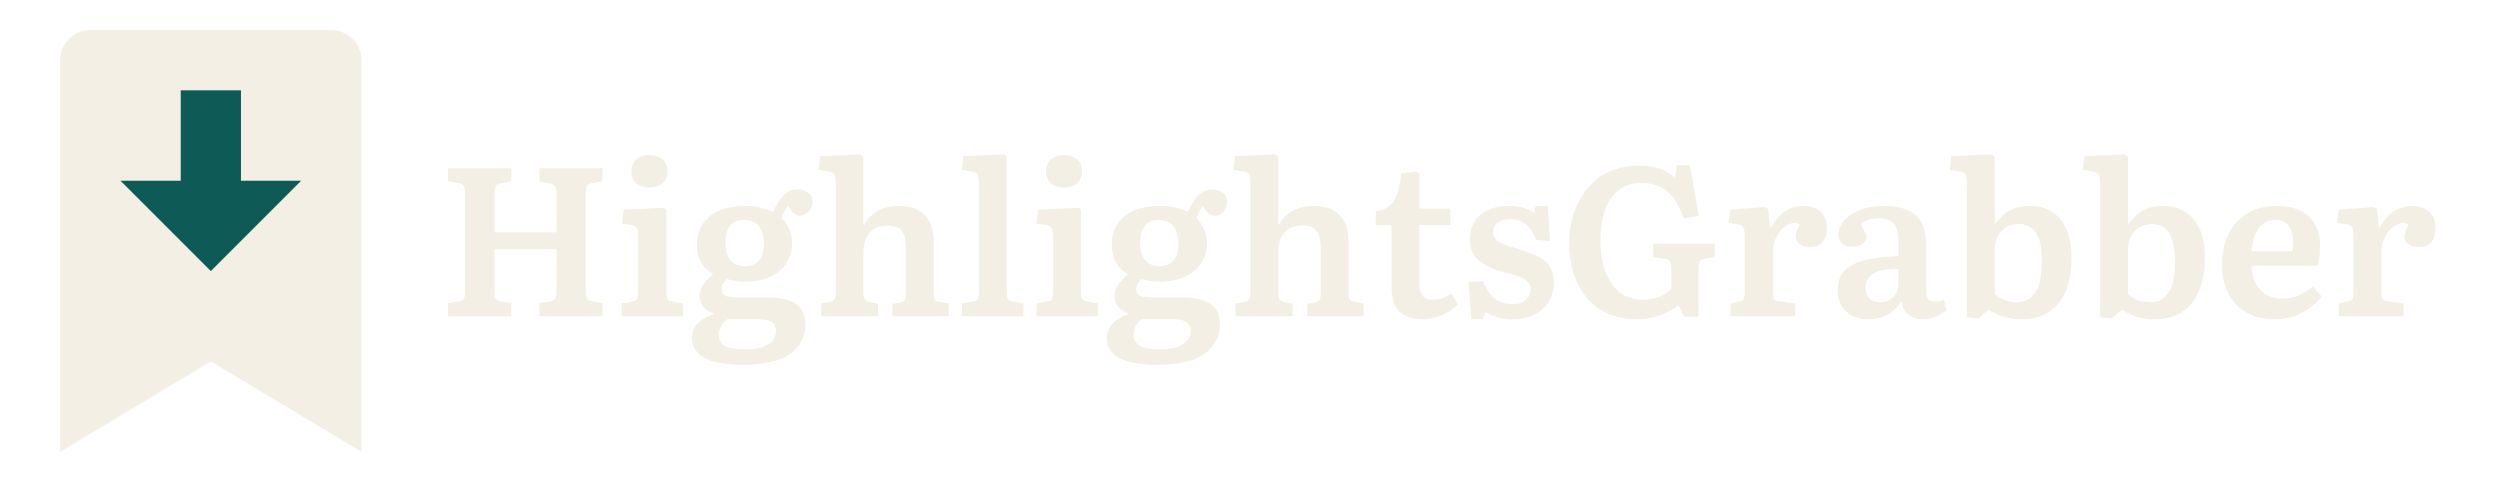
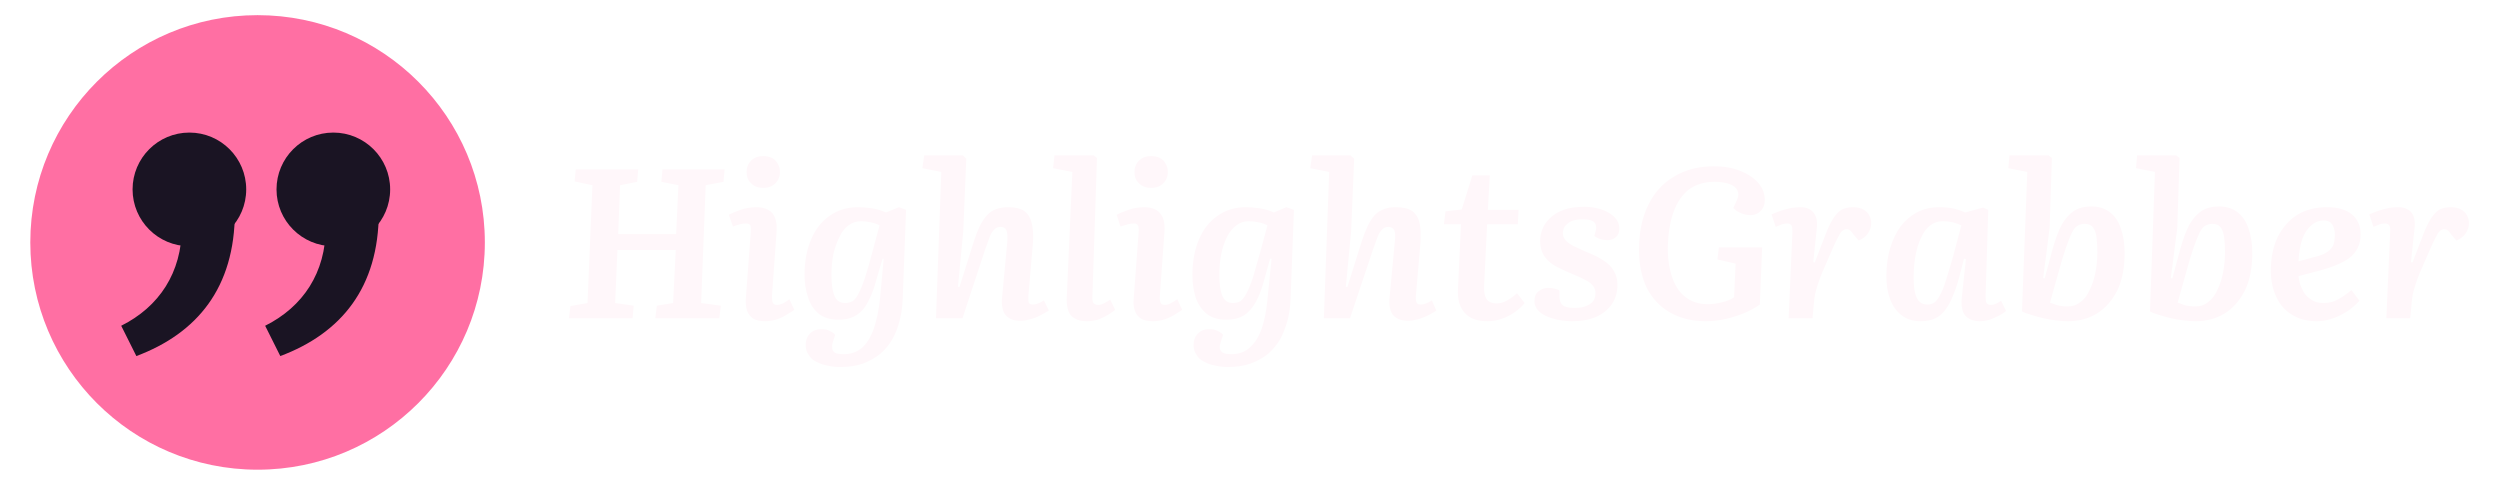
- <svg xmlns="http://www.w3.org/2000/svg" viewBox="8 0 664 128" width="664" height="128">
-   <path d="M32 8H96a8 8 0 0 1 8 8V120L64 96 24 120V16a8 8 0 0 1 8-8Z" fill="#F4EFE4" />
-   <path d="M56 24H72V48H88L64 72 40 48H56Z" fill="#0E5A57" />
-   <path d="M143.8 84L127.0 84L127.0 80.5L129.8 80.1Q130.8 79.9 131.2 79.4Q131.5 78.8 131.5 77.2L131.5 77.2L131.5 51.3Q131.5 49.8 131.1 49.3Q130.8 48.8 129.7 48.6L129.7 48.6L127.0 48.2L127.0 44.7L143.8 44.7L143.8 48.2L141.0 48.7Q140.0 48.8 139.7 49.4Q139.3 50.0 139.3 51.5L139.3 51.5L139.3 61.7L155.8 61.7L155.8 51.3Q155.8 49.9 155.4 49.4Q155.0 48.8 153.9 48.7L153.9 48.7L151.3 48.2L151.3 44.7L168.0 44.7L168.0 48.2L165.3 48.6Q164.3 48.8 163.9 49.3Q163.6 49.9 163.6 51.5L163.6 51.5L163.6 77.4Q163.6 78.9 164.0 79.4Q164.3 79.9 165.4 80.1L165.4 80.1L168.0 80.5L168.0 84L151.3 84L151.3 80.5L154.0 80.1Q155.1 79.9 155.4 79.4Q155.8 78.8 155.8 77.2L155.8 77.2L155.8 66.2L139.3 66.2L139.3 77.4Q139.3 78.9 139.7 79.4Q140.1 79.9 141.1 80.1L141.1 80.1L143.8 80.5L143.8 84ZM189.4 84L173.1 84L173.1 80.6L175.9 80.1Q176.9 80.0 177.2 79.4Q177.5 78.8 177.5 77.3L177.5 77.3L177.5 63.2Q177.5 61.3 177.2 60.6Q176.8 59.9 175.5 59.7L175.5 59.7L173.2 59.4L173.6 55.7L184.2 55.2L185.0 55.6L185.0 77.4Q185.0 78.6 185.2 79.3Q185.5 79.9 186.6 80.1L186.6 80.1L189.4 80.6L189.4 84ZM180.4 49.8L180.4 49.8Q178.3 49.8 177.0 48.7Q175.7 47.5 175.7 45.5L175.7 45.5Q175.7 43.6 176.9 42.4Q178.2 41.2 180.4 41.2L180.4 41.2Q182.7 41.2 184.0 42.4Q185.3 43.5 185.3 45.5L185.3 45.5Q185.3 47.5 183.9 48.7Q182.6 49.8 180.4 49.8ZM205.3 96.9L205.3 96.9Q201.9 96.9 199.3 96.4Q196.8 96.0 195.1 95.1Q193.5 94.2 192.7 92.9Q191.8 91.6 191.8 89.8L191.8 89.8Q191.8 88.1 192.5 87.0Q193.2 85.8 194.5 84.9Q195.8 84.1 197.5 83.4L197.5 83.4L197.5 83.2Q195.7 82.7 194.8 81.4Q193.8 80.1 193.8 78.7L193.8 78.7Q193.8 77.2 194.6 75.9Q195.4 74.6 197.3 72.9L197.3 72.9L197.3 72.7Q195.3 71.6 194.2 69.6Q193.1 67.7 193.1 65.0L193.1 65.0Q193.1 61.6 194.8 59.3Q196.4 57.0 199.3 55.8Q202.2 54.7 205.9 54.7L205.9 54.7Q207.0 54.7 208.3 54.8Q209.6 55.0 210.9 55.4Q212.3 55.7 213.3 56.3L213.3 56.3Q214.6 53.5 216.1 51.9Q217.7 50.3 219.8 50.3L219.8 50.3Q220.9 50.3 221.8 50.7Q222.7 51.1 223.3 51.8Q223.8 52.6 223.8 53.7L223.8 53.7Q223.8 55.1 222.8 56.2Q221.8 57.3 220.4 57.3L220.4 57.3Q219.6 57.3 219.0 56.8Q218.4 56.4 218.0 55.7L218.0 55.7L217.4 54.6Q216.8 55.3 216.4 56.1Q216.0 56.9 215.6 57.9L215.6 57.9Q216.8 59.2 217.6 60.9Q218.4 62.6 218.4 64.7L218.4 64.7Q218.4 67.6 216.9 69.9Q215.3 72.2 212.6 73.5Q209.8 74.8 205.9 74.8L205.9 74.8Q204.5 74.8 203.2 74.6Q201.9 74.4 201.1 74.1L201.1 74.1Q200.3 74.9 199.9 75.5Q199.6 76.1 199.6 76.8L199.6 76.8Q199.6 77.6 200.0 78.1Q200.5 78.6 201.4 78.8Q202.2 79.0 203.5 79.0L203.5 79.0L211.9 79.0Q217.0 79.0 219.5 80.8Q221.9 82.5 221.9 86.2L221.9 86.2Q221.9 87.9 221.3 89.5Q220.8 91 219.6 92.4Q218.4 93.7 216.5 94.8Q214.6 95.8 211.8 96.3Q209.0 96.9 205.3 96.9ZM206.0 92.8L206.0 92.8Q208.6 92.8 210.4 92.2Q212.2 91.6 213.2 90.4Q214.1 89.3 214.1 87.9L214.1 87.9Q214.1 86.4 213.0 85.6Q211.9 84.8 209.7 84.8L209.7 84.8L201.1 84.8Q200.0 85.6 199.5 86.7Q198.9 87.7 198.9 88.9L198.9 88.9Q198.9 90.9 200.6 91.9Q202.3 92.8 206.0 92.8ZM205.8 70.7L205.8 70.7Q208.3 70.7 209.6 69.2Q210.9 67.6 210.9 64.8L210.9 64.8Q210.9 61.7 209.5 60.0Q208.1 58.4 205.5 58.4L205.5 58.4Q203.0 58.4 201.8 60.1Q200.7 61.7 200.7 64.6L200.7 64.6Q200.7 67.4 202.0 69.1Q203.4 70.7 205.8 70.7ZM241.2 84L226.1 84L226.1 80.6L228.4 80.2Q229.3 80.0 229.6 79.5Q230.0 79.0 230.0 77.6L230.0 77.6L230.0 48.8Q230.0 46.9 229.6 46.3Q229.2 45.6 227.7 45.5L227.7 45.5L225.5 45.1L225.8 41.5L236.6 41.0L237.3 41.7L237.3 59.4L237.5 59.8Q238.7 57.4 241.2 56.0Q243.6 54.7 246.7 54.7L246.7 54.7Q249.8 54.7 251.9 55.8Q254.0 57.0 255.0 59.1Q256.0 61.3 256.0 64.2L256.0 64.2L256.0 78.0Q256.0 79.2 256.3 79.6Q256.6 80.1 257.8 80.2L257.8 80.2L260.0 80.6L260.0 84L245.0 84L245.0 80.7L247.0 80.4Q248.0 80.1 248.3 79.7Q248.6 79.2 248.6 78.0L248.6 78.0L248.6 66.2Q248.6 63.9 248.2 62.5Q247.7 61.2 246.7 60.5Q245.6 59.9 243.8 59.9L243.8 59.9Q241.9 59.9 240.5 60.6Q239.0 61.4 238.2 63.0Q237.3 64.6 237.3 67.0L237.3 67.0L237.3 77.8Q237.3 79.0 237.6 79.5Q237.9 80.0 238.7 80.2L238.7 80.2L241.2 80.7L241.2 84ZM279.8 84L263.5 84L263.5 80.6L266.3 80.1Q267.4 80.0 267.7 79.4Q268.0 78.9 268.0 77.3L268.0 77.3L268.0 48.9Q268.0 46.9 267.6 46.3Q267.1 45.7 265.7 45.5L265.7 45.5L263.5 45.1L263.8 41.5L274.6 41.0L275.4 41.7L275.4 77.5Q275.4 78.7 275.7 79.3Q276.0 79.9 277.1 80.1L277.1 80.1L279.8 80.6L279.8 84ZM299.6 84L283.3 84L283.3 80.6L286.1 80.1Q287.1 80.0 287.4 79.4Q287.7 78.8 287.7 77.3L287.7 77.3L287.7 63.2Q287.7 61.3 287.3 60.6Q287.0 59.9 285.7 59.7L285.7 59.7L283.3 59.4L283.7 55.7L294.4 55.2L295.1 55.6L295.1 77.4Q295.1 78.6 295.4 79.3Q295.6 79.9 296.8 80.1L296.8 80.1L299.6 80.6L299.6 84ZM290.6 49.8L290.6 49.8Q288.4 49.8 287.1 48.7Q285.8 47.5 285.8 45.5L285.8 45.5Q285.8 43.6 287.1 42.4Q288.4 41.2 290.6 41.2L290.6 41.2Q292.8 41.2 294.1 42.4Q295.4 43.5 295.4 45.5L295.4 45.5Q295.4 47.5 294.1 48.7Q292.8 49.8 290.6 49.8ZM315.5 96.9L315.5 96.9Q312.0 96.9 309.5 96.4Q307.0 96.0 305.3 95.1Q303.6 94.2 302.8 92.9Q302.0 91.6 302.0 89.8L302.0 89.8Q302.0 88.1 302.7 87.0Q303.4 85.8 304.7 84.9Q305.9 84.1 307.7 83.4L307.7 83.4L307.7 83.2Q305.9 82.7 304.9 81.4Q304.0 80.1 304.0 78.7L304.0 78.7Q304.0 77.2 304.8 75.9Q305.6 74.6 307.5 72.9L307.5 72.9L307.5 72.7Q305.4 71.6 304.3 69.6Q303.3 67.7 303.3 65.0L303.3 65.0Q303.3 61.6 304.9 59.3Q306.6 57.0 309.4 55.8Q312.3 54.7 316.0 54.7L316.0 54.7Q317.2 54.7 318.5 54.8Q319.8 55.0 321.1 55.4Q322.4 55.7 323.5 56.3L323.5 56.3Q324.7 53.5 326.3 51.9Q327.9 50.3 330.0 50.3L330.0 50.3Q331.1 50.3 332.0 50.7Q332.9 51.1 333.4 51.8Q333.9 52.6 333.9 53.7L333.9 53.7Q333.9 55.1 333.0 56.2Q332.0 57.3 330.6 57.3L330.6 57.3Q329.8 57.3 329.2 56.8Q328.6 56.4 328.1 55.7L328.1 55.7L327.5 54.6Q327 55.3 326.6 56.1Q326.2 56.9 325.8 57.9L325.8 57.9Q327 59.2 327.8 60.9Q328.6 62.6 328.6 64.7L328.6 64.7Q328.6 67.6 327.0 69.9Q325.5 72.2 322.7 73.5Q319.9 74.8 316.0 74.8L316.0 74.8Q314.7 74.8 313.4 74.6Q312.0 74.4 311.2 74.1L311.2 74.1Q310.4 74.9 310.1 75.5Q309.8 76.1 309.8 76.8L309.8 76.8Q309.8 77.6 310.2 78.1Q310.6 78.6 311.5 78.8Q312.4 79.0 313.6 79.0L313.6 79.0L322.0 79.0Q327.2 79.0 329.6 80.8Q332.0 82.5 332.0 86.2L332.0 86.2Q332.0 87.9 331.5 89.5Q330.9 91 329.7 92.4Q328.6 93.7 326.6 94.8Q324.7 95.8 321.9 96.3Q319.2 96.9 315.5 96.9ZM316.2 92.8L316.2 92.8Q318.7 92.8 320.5 92.2Q322.4 91.6 323.3 90.4Q324.3 89.3 324.3 87.9L324.3 87.9Q324.3 86.4 323.2 85.6Q322.1 84.8 319.9 84.8L319.9 84.8L311.2 84.8Q310.2 85.6 309.6 86.7Q309.1 87.7 309.1 88.9L309.1 88.9Q309.1 90.9 310.8 91.9Q312.5 92.8 316.2 92.8ZM316.0 70.7L316.0 70.7Q318.4 70.7 319.7 69.2Q321.0 67.6 321.0 64.8L321.0 64.8Q321.0 61.7 319.6 60.0Q318.3 58.4 315.7 58.4L315.7 58.4Q313.2 58.4 312.0 60.1Q310.8 61.7 310.8 64.6L310.8 64.6Q310.8 67.4 312.2 69.1Q313.5 70.7 316.0 70.7ZM351.3 84L336.2 84L336.2 80.6L338.5 80.2Q339.5 80.0 339.8 79.5Q340.1 79.0 340.1 77.6L340.1 77.6L340.1 48.8Q340.1 46.9 339.7 46.3Q339.3 45.6 337.9 45.5L337.9 45.5L335.6 45.1L336.0 41.5L346.8 41.0L347.5 41.7L347.5 59.4L347.6 59.8Q348.9 57.4 351.3 56.0Q353.8 54.7 356.8 54.7L356.8 54.7Q360.0 54.7 362.1 55.8Q364.1 57.0 365.2 59.1Q366.2 61.3 366.2 64.2L366.2 64.2L366.2 78.0Q366.2 79.2 366.5 79.6Q366.8 80.1 367.9 80.2L367.9 80.2L370.2 80.6L370.2 84L355.2 84L355.2 80.7L357.1 80.4Q358.1 80.1 358.4 79.7Q358.8 79.2 358.8 78.0L358.8 78.0L358.8 66.2Q358.8 63.9 358.3 62.5Q357.9 61.2 356.8 60.5Q355.8 59.9 354.0 59.9L354.0 59.9Q352.1 59.9 350.6 60.6Q349.2 61.4 348.3 63.0Q347.5 64.6 347.5 67.0L347.5 67.0L347.5 77.8Q347.5 79.0 347.8 79.5Q348.1 80.0 348.9 80.2L348.9 80.2L351.3 80.7L351.3 84ZM385.9 84.8L385.9 84.8Q383.1 84.8 381.3 83.9Q379.4 82.9 378.5 81.0Q377.6 79.1 377.6 76.2L377.6 76.2L377.6 59.8L373.4 59.8L373.4 56.1Q375.7 55.8 377.0 54.7Q378.4 53.6 379.1 51.5Q379.9 49.4 380.1 46.1L380.1 46.1L384.1 45.6L385.0 46.1L385.0 55.4L393.2 55.4L393.2 59.8L385.0 59.8L385.0 75.2Q385.0 77.3 385.8 78.5Q386.6 79.6 388.6 79.6L388.6 79.6Q389.9 79.6 391.1 79.2Q392.3 78.7 393.5 78.0L393.5 78.0L395.2 80.8Q393.4 82.6 391.0 83.7Q388.7 84.8 385.9 84.8ZM401.9 84.8L398.8 84.8L398.0 74.9L401.9 74.7Q402.7 76.7 403.8 78.1Q405.0 79.5 406.4 80.1Q407.9 80.8 409.7 80.8L409.7 80.8Q412.0 80.8 413.2 79.7Q414.5 78.7 414.5 76.8L414.5 76.8Q414.5 75.7 413.9 75.0Q413.2 74.2 411.8 73.6Q410.4 73.0 408.0 72.5L408.0 72.5Q405.9 71.9 404.1 71.2Q402.3 70.4 401.0 69.4Q399.7 68.4 399.1 67.0Q398.4 65.6 398.4 63.5L398.4 63.5Q398.4 60.7 399.7 58.7Q401.0 56.8 403.3 55.7Q405.7 54.7 408.8 54.7L408.8 54.7Q410.8 54.7 412.6 55.2Q414.4 55.7 415.4 56.5L415.4 56.5L415.9 54.7L419.1 54.7L419.7 64.0L415.9 63.7Q415.1 61.1 413.3 59.6Q411.4 58.2 409.2 58.2L409.2 58.2Q407.0 58.2 405.8 59.1Q404.6 60.0 404.6 61.7L404.6 61.7Q404.6 62.8 405.2 63.5Q405.8 64.2 407.2 64.8Q408.5 65.4 410.9 66.0L410.9 66.0Q413.3 66.7 415.1 67.5Q416.9 68.2 418.2 69.2Q419.4 70.2 420.0 71.6Q420.7 73.0 420.7 75.0L420.7 75.0Q420.7 78.0 419.3 80.2Q417.9 82.4 415.5 83.6Q413.1 84.8 409.9 84.8L409.9 84.8Q407.5 84.8 405.7 84.3Q403.8 83.7 402.5 82.8L402.5 82.8L401.9 84.8ZM442.8 84.8L442.8 84.8Q437.2 84.8 433.1 82.3Q429.1 79.7 427.0 75.2Q424.8 70.7 424.8 64.8L424.8 64.8Q424.8 60.1 426.1 56.3Q427.5 52.5 429.9 49.7Q432.4 46.9 435.8 45.4Q439.3 44.0 443.5 44.0L443.5 44.0Q446.5 44.0 448.9 44.8Q451.2 45.7 452.9 47.2L452.9 47.2L453.4 43.9L456.8 43.9L459.2 57.3L455.2 58.1Q454.1 54.8 452.6 52.7Q451.0 50.6 449.0 49.6Q446.9 48.6 444.0 48.6L444.0 48.6Q441.4 48.6 439.3 49.6Q437.3 50.6 435.9 52.6Q434.5 54.5 433.8 57.4Q433.1 60.2 433.1 64.0L433.1 64.0Q433.1 67.7 433.9 70.6Q434.7 73.5 436.2 75.5Q437.7 77.6 439.7 78.6Q441.7 79.6 444.2 79.6L444.2 79.6Q445.8 79.6 447.3 79.2Q448.7 78.9 449.9 78.3Q451.0 77.6 451.9 76.7L451.9 76.7L451.9 71.4Q451.9 70.1 451.5 69.4Q451.2 68.8 450.0 68.7L450.0 68.7L447.1 68.3L447.1 64.7L463.4 64.7L463.4 68.3L460.8 68.7Q459.7 68.8 459.4 69.5Q459.1 70.1 459.1 71.6L459.1 71.6L459.1 84.1L455.3 84.1L453.8 81.1Q452.7 82.0 451.1 82.8Q449.5 83.7 447.4 84.2Q445.3 84.8 442.8 84.8ZM484.8 84L467.6 84L467.6 80.6L470.0 80.1Q470.9 80.0 471.1 79.4Q471.4 78.9 471.4 77.4L471.4 77.4L471.4 63.1Q471.4 61.2 471.1 60.5Q470.8 59.8 469.6 59.6L469.6 59.6L467.1 59.2L467.5 55.7L476.7 55.0L477.6 55.5L478.1 60.6L478.3 60.6Q479.8 57.8 482.0 56.2Q484.2 54.7 486.9 54.7L486.9 54.7Q489.8 54.7 491.5 56.2Q493.2 57.8 493.2 60.5L493.2 60.5Q493.2 62.1 492.7 63.3Q492.2 64.4 491.2 65.0Q490.2 65.6 488.8 65.6L488.8 65.6Q486.9 65.6 485.9 64.8Q485.0 64.1 485.0 62.9L485.0 62.9Q485.0 62.4 485.1 62.0Q485.2 61.5 485.4 61.0Q485.6 60.4 486.0 59.6L486.0 59.6Q484.8 59.0 483.5 59.4Q482.3 59.8 481.2 60.9Q480.2 62.0 479.5 63.6Q478.9 65.1 478.9 67.0L478.9 67.0L478.9 77.6Q478.9 78.9 479.1 79.4Q479.4 79.9 480.3 80.0L480.3 80.0L484.8 80.6L484.8 84ZM504.4 84.8L504.4 84.8Q500.5 84.8 498.3 82.7Q496.1 80.6 496.1 77.2L496.1 77.2Q496.1 74.0 497.7 72.1Q499.4 70.2 502.9 69.2Q506.5 68.3 512.2 68.0L512.2 68.0L512.2 64.2Q512.2 62.1 511.7 60.7Q511.2 59.3 510.1 58.6Q508.9 58.0 507.0 58.0L507.0 58.0Q505.6 58.0 504.2 58.4Q502.9 58.8 502.2 59.5L502.2 59.5Q502.7 60.3 503.0 61.0Q503.3 61.6 503.5 62.0Q503.7 62.4 503.7 62.8L503.7 62.8Q503.7 64.0 502.7 64.7Q501.7 65.5 499.9 65.5L499.9 65.5Q498.2 65.5 497.3 64.7Q496.3 63.8 496.3 62.3L496.3 62.3Q496.3 60.2 497.9 58.5Q499.5 56.7 502.2 55.7Q504.9 54.7 508.2 54.7L508.2 54.7Q512.1 54.7 514.6 55.8Q517.2 56.9 518.4 59.2Q519.6 61.5 519.6 65.1L519.6 65.1L519.6 77.6Q519.6 78.8 520.2 79.5Q520.8 80.1 521.9 80.1L521.9 80.1Q522.6 80.1 523.1 80.0Q523.7 79.9 524.3 79.6L524.3 79.6L525.0 82.4Q523.9 83.3 522.2 84.1Q520.5 84.8 518.9 84.8L518.9 84.8Q516.3 84.8 514.8 83.5Q513.3 82.3 513.0 80.0L513.0 80.0Q512.1 81.4 510.9 82.5Q509.7 83.6 508.0 84.2Q506.4 84.8 504.4 84.8ZM507.3 80.3L507.3 80.3Q508.7 80.3 509.8 79.7Q511.0 79.1 511.6 78.0Q512.2 76.8 512.2 75.4L512.2 75.4L512.2 71.4Q509.3 71.4 507.3 71.9Q505.4 72.5 504.4 73.6Q503.5 74.6 503.5 76.4L503.5 76.4Q503.5 78.2 504.5 79.2Q505.5 80.3 507.3 80.3ZM536.2 82.2L533.5 84.6L530.4 84.3L530.4 48.8Q530.4 47.0 530 46.3Q529.6 45.7 528.1 45.5L528.1 45.5L525.9 45.1L526.2 41.5L537.1 41.0L537.8 41.7L537.8 59.4L537.9 59.6Q539.0 58.0 540.4 56.8Q541.8 55.7 543.5 55.2Q545.2 54.7 547.1 54.7L547.1 54.7Q550.6 54.7 553.1 56.3Q555.6 58.0 556.9 61.0Q558.2 64.1 558.2 68.7L558.2 68.7Q558.2 73.7 556.7 77.3Q555.1 80.9 552.1 82.9Q549.1 84.8 544.7 84.8L544.7 84.8Q542.2 84.8 540.1 84.1Q538.0 83.4 536.2 82.2L536.2 82.2ZM543.7 80.3L543.7 80.3Q545.8 80.3 547.3 79.1Q548.8 77.9 549.6 75.5Q550.3 73.0 550.3 69.4L550.3 69.4Q550.3 66.1 549.7 63.9Q549.0 61.7 547.6 60.6Q546.3 59.5 544.3 59.5L544.3 59.5Q542.3 59.5 540.8 60.4Q539.3 61.3 538.5 62.9Q537.8 64.5 537.8 66.8L537.8 66.8L537.8 78.1Q538.9 79.1 540.4 79.7Q542.0 80.3 543.7 80.3ZM571.6 82.2L568.9 84.6L565.8 84.3L565.8 48.8Q565.8 47.0 565.4 46.3Q565.0 45.7 563.5 45.5L563.5 45.5L561.3 45.1L561.6 41.5L572.4 41.0L573.2 41.7L573.2 59.4L573.3 59.6Q574.4 58.0 575.8 56.8Q577.2 55.7 578.9 55.2Q580.6 54.7 582.5 54.7L582.5 54.7Q586.0 54.7 588.5 56.3Q591.0 58.0 592.3 61.0Q593.6 64.1 593.6 68.7L593.6 68.7Q593.6 73.7 592.0 77.3Q590.5 80.9 587.5 82.9Q584.5 84.8 580.1 84.8L580.1 84.8Q577.5 84.8 575.4 84.1Q573.3 83.4 571.6 82.2L571.6 82.2ZM579.1 80.3L579.1 80.3Q581.2 80.3 582.7 79.1Q584.2 77.9 585.0 75.5Q585.7 73.0 585.7 69.4L585.7 69.4Q585.7 66.1 585.0 63.9Q584.4 61.7 583.0 60.6Q581.7 59.5 579.7 59.5L579.7 59.5Q577.7 59.5 576.2 60.4Q574.7 61.3 573.9 62.9Q573.2 64.5 573.2 66.8L573.2 66.8L573.2 78.1Q574.3 79.1 575.8 79.7Q577.4 80.3 579.1 80.3ZM612.3 84.8L612.3 84.8Q607.8 84.8 604.7 83.0Q601.5 81.2 599.8 77.9Q598.2 74.6 598.2 70.3L598.2 70.3Q598.2 65.4 600.0 61.9Q601.9 58.4 605.2 56.5Q608.5 54.7 612.9 54.7L612.9 54.7Q616.3 54.7 618.9 55.9Q621.4 57.1 622.8 59.5Q624.2 61.8 624.2 65.1L624.2 65.1Q624.2 66.4 624.1 67.8Q623.9 69.2 623.6 70.6L623.6 70.6L606.0 70.6Q606.1 73.3 607.1 75.3Q608.2 77.3 610.0 78.3Q611.8 79.3 614.1 79.3L614.1 79.3Q616.5 79.3 618.5 78.5Q620.6 77.6 622.3 76.1L622.3 76.1L624.6 78.7Q622.6 81.5 619.3 83.1Q616.1 84.8 612.3 84.8ZM606.0 66.7L606.0 66.7L616.9 66.7Q617.0 66.1 617.0 65.4Q617.0 64.8 617.0 64.1L617.0 64.1Q617.0 61.3 615.8 59.9Q614.7 58.4 612.3 58.4L612.3 58.4Q610.4 58.4 609.1 59.4Q607.7 60.4 607.0 62.2Q606.2 64.1 606.0 66.7ZM646.4 84L629.2 84L629.2 80.6L631.6 80.1Q632.5 80.0 632.8 79.4Q633.1 78.9 633.1 77.4L633.1 77.4L633.1 63.1Q633.1 61.2 632.8 60.5Q632.5 59.8 631.2 59.6L631.2 59.6L628.7 59.2L629.2 55.7L638.4 55.0L639.3 55.5L639.8 60.6L640.0 60.6Q641.4 57.8 643.7 56.2Q645.9 54.7 648.6 54.7L648.6 54.7Q651.5 54.7 653.2 56.2Q654.9 57.8 654.9 60.5L654.9 60.5Q654.9 62.1 654.4 63.3Q653.9 64.4 652.9 65.0Q651.9 65.6 650.5 65.6L650.5 65.6Q648.6 65.6 647.6 64.8Q646.6 64.1 646.6 62.9L646.6 62.9Q646.6 62.4 646.8 62.0Q646.9 61.5 647.1 61.0Q647.3 60.4 647.7 59.6L647.7 59.6Q646.5 59.0 645.2 59.4Q644.0 59.8 642.9 60.9Q641.8 62.0 641.2 63.6Q640.5 65.1 640.5 67.0L640.5 67.0L640.5 77.6Q640.5 78.9 640.8 79.4Q641.0 79.9 642.0 80.0L642.0 80.0L646.4 80.6L646.4 84Z" fill="#F4EFE4" />
+ <svg xmlns="http://www.w3.org/2000/svg" viewBox="-4 0 660 128" width="660" height="128">
+   <circle cx="64" cy="64" r="60" fill="#FF6FA3" />
+   <g fill="#1A1423" transform="translate(0 -4)">
+     <circle cx="46" cy="54" r="15" />
+     <path d="M58 60C58 80 48 92 32 98L28 90C38 85 44 76 44 64Z" />
+     <circle cx="84" cy="54" r="15" />
+     <path d="M96 60C96 80 86 92 70 98L66 90C76 85 82 76 82 64Z" />
+   </g>
+   <path d="M173.7 80.0L174.4 66.0L159.0 66.0L158.4 80.0L163.3 80.7L163.0 84L146.2 84L146.6 80.8L151.1 80.0L152.4 48.9L147.7 47.9L148.0 44.7L164.5 44.7L164.2 48.0L159.7 48.9L159.2 61.8L174.5 61.8L175.1 48.9L170.6 48.0L170.9 44.7L187.3 44.7L187.0 48.0L182.3 48.9L181.1 80.0L186.3 80.7L185.9 84L169.0 84L169.4 80.7L173.7 80.0ZM192.9 78.8L194.2 61.3Q194.3 60.0 194.1 59.5Q193.8 59.0 192.9 59.0L192.9 59.0Q192.2 59.0 191.4 59.2Q190.6 59.4 189.5 59.8L189.5 59.8L188.4 56.7Q189.5 56.1 191.5 55.4Q193.5 54.7 195.7 54.7L195.7 54.7Q197.5 54.7 198.8 55.4Q200.1 56.1 200.6 57.5Q201.2 59.0 201.0 61.4L201.0 61.4L199.8 78.1Q199.8 79.3 200.0 79.9Q200.3 80.5 201.2 80.5L201.2 80.5Q201.8 80.5 202.7 80.1Q203.5 79.7 204.4 79.0L204.4 79.0L205.7 81.8Q205.0 82.3 203.8 83.0Q202.6 83.8 201.1 84.3Q199.6 84.8 198.0 84.8L198.0 84.8Q196.0 84.8 194.8 84.1Q193.7 83.3 193.2 82.0Q192.8 80.6 192.9 78.8L192.9 78.8ZM193.1 45.4L193.1 45.4Q193.1 43.6 194.3 42.4Q195.5 41.2 197.5 41.2L197.5 41.2Q198.8 41.2 199.8 41.7Q200.8 42.2 201.3 43.2Q201.9 44.1 201.9 45.4L201.9 45.4Q201.9 47.2 200.7 48.4Q199.5 49.6 197.5 49.6L197.5 49.6Q195.5 49.6 194.3 48.4Q193.1 47.3 193.1 45.4ZM228.3 79.1L229.3 68.3L229.0 68.3L227.4 73.7Q226.5 77.2 225.2 79.6Q224.0 82.0 222.1 83.2Q220.2 84.4 217.4 84.4L217.4 84.4Q214.1 84.4 212.1 82.8Q210.1 81.1 209.3 78.4Q208.4 75.7 208.4 72.6L208.4 72.6Q208.4 67.3 210.1 63.3Q211.8 59.2 215.0 57.0Q218.2 54.7 222.5 54.7L222.5 54.7Q224.2 54.7 226.2 55.0Q228.2 55.3 229.9 56.1L229.9 56.1L233.3 54.7L235.2 55.4L234.3 79.2Q234.2 82.0 233.5 84.6Q232.9 87.2 231.6 89.5Q230.4 91.7 228.4 93.4Q226.4 95.0 223.8 96.0Q221.1 96.9 217.8 96.9L217.8 96.9Q216.0 96.9 214.4 96.5Q212.8 96.2 211.5 95.5Q210.2 94.9 209.5 93.7Q208.7 92.6 208.7 91.1L208.7 91.1Q208.7 89.2 209.9 88.0Q211.0 86.9 212.8 86.9L212.8 86.9Q213.4 86.9 214.1 87.0Q214.8 87.2 215.5 87.6Q216.1 87.9 216.5 88.4L216.5 88.4L216.0 89.9Q215.6 91 215.7 91.8Q215.7 92.6 216.4 93.1Q217.1 93.5 218.8 93.5L218.8 93.5Q221.7 93.5 223.7 91.7Q225.6 89.9 226.7 86.7Q227.8 83.5 228.3 79.1L228.3 79.1ZM219.1 80.0L219.1 80.0Q220.2 80.0 221.1 79.5Q222.0 78.9 222.7 77.4Q223.5 75.9 224.4 73.2Q225.3 70.4 226.4 66.2L226.4 66.2L228.2 59.5Q227.3 59.0 225.9 58.7Q224.5 58.4 223.4 58.4L223.4 58.4Q221.4 58.4 220.0 59.5Q218.5 60.6 217.6 62.6Q216.6 64.6 216.0 67.1Q215.5 69.7 215.5 72.6L215.5 72.6Q215.5 76.2 216.3 78.1Q217.1 80.0 219.1 80.0ZM271.6 79.3L272.9 82.0Q272.2 82.4 271.3 82.9Q270.4 83.4 269.5 83.8Q268.5 84.2 267.5 84.4Q266.4 84.7 265.5 84.7L265.5 84.7Q263.4 84.7 262.3 83.9Q261.2 83.2 260.8 81.9Q260.4 80.6 260.5 79.1L260.5 79.1L261.9 64.1Q262.1 61.7 261.7 60.8Q261.3 59.9 260.1 59.9L260.1 59.9Q259.1 59.9 258.5 60.6Q257.8 61.2 257.3 62.5Q256.8 63.8 256.1 65.8L256.1 65.8L250.1 84L243.1 84L244.5 45.4L239.5 44.4L240.0 41.0L250.2 41.0L251.1 41.9L250.3 61.1L248.9 75.7L249.3 75.8L253.2 63.4Q253.9 61.3 254.7 59.6Q255.5 58.0 256.6 56.8Q257.6 55.7 259.0 55.2Q260.4 54.7 262.2 54.7L262.2 54.7Q264.9 54.7 266.4 55.7Q267.9 56.8 268.4 59.0Q268.9 61.1 268.7 64.1L268.7 64.1L267.5 78.0Q267.4 79.3 267.6 79.9Q267.8 80.4 268.7 80.4L268.7 80.4Q269.4 80.4 270.1 80.1Q270.9 79.8 271.6 79.3L271.6 79.3ZM277.6 79.1L279.1 45.4L274.0 44.4L274.4 41.0L284.7 41.0L285.6 41.7L284.4 78.1Q284.3 79.2 284.6 79.9Q285.0 80.5 286.0 80.5L286.0 80.5Q286.6 80.5 287.4 80.1Q288.2 79.7 289.1 79.1L289.1 79.1L290.4 81.8Q289.8 82.3 288.7 83.0Q287.6 83.7 286.1 84.3Q284.6 84.8 282.9 84.8L282.9 84.8Q281.0 84.8 279.8 84.1Q278.6 83.5 278.1 82.2Q277.6 80.9 277.6 79.1L277.6 79.1ZM295.3 78.8L296.6 61.3Q296.7 60.0 296.4 59.5Q296.2 59.0 295.3 59.0L295.3 59.0Q294.6 59.0 293.8 59.2Q293.0 59.4 291.8 59.8L291.8 59.8L290.8 56.7Q291.9 56.1 293.9 55.4Q295.9 54.7 298.1 54.7L298.1 54.7Q299.9 54.7 301.2 55.4Q302.4 56.1 303.0 57.5Q303.6 59.0 303.4 61.4L303.4 61.4L302.2 78.1Q302.1 79.3 302.4 79.9Q302.6 80.5 303.5 80.5L303.5 80.5Q304.2 80.5 305.0 80.1Q305.8 79.7 306.8 79.0L306.8 79.0L308.1 81.8Q307.4 82.3 306.2 83.0Q305 83.8 303.5 84.3Q302.0 84.8 300.4 84.8L300.4 84.8Q298.3 84.8 297.2 84.1Q296.0 83.3 295.6 82.0Q295.1 80.6 295.3 78.8L295.3 78.8ZM295.5 45.4L295.5 45.4Q295.5 43.6 296.7 42.4Q297.9 41.2 299.9 41.2L299.9 41.2Q301.2 41.2 302.2 41.7Q303.2 42.2 303.7 43.2Q304.3 44.1 304.3 45.4L304.3 45.4Q304.3 47.2 303.1 48.4Q301.9 49.6 299.9 49.6L299.9 49.6Q297.9 49.6 296.7 48.4Q295.5 47.3 295.5 45.4ZM330.6 79.1L331.7 68.3L331.3 68.3L329.8 73.7Q328.9 77.2 327.6 79.6Q326.3 82.0 324.5 83.2Q322.6 84.4 319.7 84.4L319.7 84.4Q316.5 84.4 314.5 82.8Q312.5 81.1 311.6 78.4Q310.8 75.7 310.8 72.6L310.8 72.6Q310.8 67.3 312.5 63.3Q314.2 59.2 317.4 57.0Q320.6 54.7 324.9 54.7L324.9 54.7Q326.6 54.7 328.6 55.0Q330.6 55.3 332.3 56.1L332.3 56.1L335.6 54.7L337.6 55.4L336.7 79.2Q336.6 82.0 335.9 84.6Q335.2 87.2 334.0 89.5Q332.7 91.7 330.8 93.4Q328.8 95.0 326.1 96.0Q323.5 96.9 320.1 96.9L320.1 96.9Q318.4 96.9 316.8 96.5Q315.1 96.2 313.9 95.5Q312.6 94.9 311.9 93.7Q311.1 92.6 311.1 91.1L311.1 91.1Q311.1 89.2 312.3 88.0Q313.4 86.9 315.1 86.9L315.1 86.9Q315.8 86.9 316.5 87.0Q317.2 87.2 317.9 87.6Q318.5 87.9 318.9 88.4L318.9 88.4L318.4 89.9Q318.0 91 318.0 91.8Q318.1 92.6 318.8 93.1Q319.5 93.5 321.1 93.5L321.1 93.5Q324.1 93.5 326.0 91.7Q328.0 89.9 329.1 86.7Q330.2 83.5 330.6 79.1L330.6 79.1ZM321.5 80.0L321.5 80.0Q322.6 80.0 323.5 79.5Q324.3 78.9 325.1 77.4Q325.9 75.9 326.8 73.2Q327.6 70.4 328.8 66.2L328.8 66.2L330.6 59.5Q329.7 59.0 328.3 58.7Q326.8 58.4 325.7 58.4L325.7 58.4Q323.8 58.4 322.4 59.5Q320.9 60.6 319.9 62.6Q318.9 64.6 318.4 67.1Q317.9 69.7 317.9 72.6L317.9 72.6Q317.9 76.2 318.7 78.1Q319.5 80.0 321.5 80.0ZM374.0 79.3L375.2 82.0Q374.6 82.4 373.7 82.9Q372.8 83.4 371.8 83.8Q370.9 84.2 369.8 84.4Q368.8 84.7 367.9 84.7L367.9 84.7Q365.8 84.7 364.6 83.9Q363.5 83.2 363.1 81.9Q362.7 80.6 362.8 79.1L362.8 79.1L364.2 64.1Q364.5 61.7 364.1 60.8Q363.6 59.9 362.5 59.9L362.5 59.9Q361.5 59.9 360.9 60.6Q360.2 61.2 359.7 62.5Q359.2 63.8 358.5 65.8L358.5 65.8L352.4 84L345.5 84L346.9 45.4L341.9 44.4L342.4 41.0L352.5 41.0L353.5 41.9L352.7 61.1L351.3 75.7L351.7 75.8L355.6 63.4Q356.3 61.3 357.1 59.6Q357.9 58.0 358.9 56.8Q360.0 55.7 361.4 55.2Q362.7 54.7 364.5 54.7L364.5 54.7Q367.3 54.7 368.8 55.7Q370.3 56.8 370.8 59.0Q371.2 61.1 371.0 64.1L371.0 64.1L369.8 78.0Q369.7 79.3 370.0 79.9Q370.2 80.4 371.1 80.4L371.1 80.4Q371.8 80.4 372.5 80.1Q373.3 79.8 374.0 79.3L374.0 79.3ZM377.2 59.2L377.6 55.8L381.9 55.3L384.7 46.3L389.3 46.3L388.8 55.4L396.9 55.4L396.7 59.2L388.6 59.2L387.8 75.5Q387.7 77.7 388.4 78.9Q389.2 80.1 391.1 80.1L391.1 80.1Q392.6 80.1 393.9 79.3Q395.2 78.6 396.5 77.4L396.5 77.4L398.5 80.0Q397.5 81.3 395.9 82.4Q394.4 83.5 392.6 84.1Q390.8 84.8 388.7 84.8L388.7 84.8Q384.5 84.8 382.6 82.5Q380.7 80.3 380.9 76.4L380.9 76.4L381.7 59.2L377.2 59.2ZM411.8 81.3L411.8 81.3Q414.2 81.3 415.7 80.3Q417.2 79.4 417.2 77.4L417.2 77.4Q417.2 76.2 416.5 75.4Q415.8 74.5 414.5 73.9Q413.2 73.2 411.5 72.5L411.5 72.5Q409.3 71.6 407.3 70.6Q405.2 69.6 403.9 67.9Q402.6 66.2 402.6 63.5L402.6 63.5Q402.6 62.0 403.2 60.5Q403.8 58.9 405.2 57.6Q406.6 56.2 408.8 55.4Q411.0 54.6 414.3 54.6L414.3 54.6Q416.7 54.6 418.8 55.3Q420.9 56 422.2 57.3Q423.5 58.6 423.5 60.4L423.5 60.4Q423.5 61.8 422.6 62.6Q421.7 63.4 420.4 63.4L420.4 63.4Q419.4 63.4 418.4 63.1Q417.4 62.7 416.9 62.3L416.9 62.3L417.3 60.8Q417.6 59.5 416.9 58.7Q416.1 57.9 413.9 57.9L413.9 57.9Q412.0 57.9 410.8 58.4Q409.7 59.0 409.1 59.8Q408.6 60.6 408.6 61.6L408.6 61.6Q408.6 62.6 409.3 63.4Q410.0 64.2 411.3 64.9Q412.5 65.5 414.1 66.2L414.1 66.2Q415.8 66.9 417.3 67.6Q418.9 68.4 420.2 69.4Q421.5 70.4 422.2 71.8Q423.0 73.2 423.0 75.2L423.0 75.2Q423.0 78.1 421.6 80.2Q420.1 82.4 417.5 83.6Q414.8 84.8 411.1 84.8L411.1 84.8Q408.3 84.8 406.0 84.1Q403.8 83.5 402.4 82.3Q401.1 81.1 401.1 79.5L401.1 79.5Q401.1 77.7 402.2 76.9Q403.3 76.0 404.7 76.0L404.7 76.0Q405.6 76.0 406.4 76.2Q407.3 76.4 407.7 76.7L407.7 76.7L407.7 78.3Q407.7 79.9 408.6 80.6Q409.4 81.3 411.8 81.3ZM449.8 65.3L461.2 65.3L460.6 80.4Q458.9 81.6 456.6 82.6Q454.2 83.6 451.6 84.2Q448.9 84.8 446.3 84.8L446.3 84.8Q440.9 84.8 436.9 82.5Q433.0 80.3 430.8 76.1Q428.7 71.8 428.7 66.0L428.7 66.0Q428.7 59.1 431.1 54.2Q433.5 49.2 438.0 46.6Q442.4 43.9 448.5 43.9L448.5 43.9Q452.4 43.9 455.4 45.1Q458.4 46.3 460.1 48.2Q461.9 50.2 461.9 52.8L461.9 52.8Q461.9 54.6 460.8 55.7Q459.7 56.8 458.2 56.8L458.2 56.8Q456.9 56.8 455.7 56.3Q454.4 55.8 453.6 54.9L453.6 54.9L454.6 52.7Q455.2 51.4 454.7 50.3Q454.2 49.2 452.6 48.6Q451.1 48.0 448.6 48.0L448.6 48.0Q444.7 48.0 441.9 50.0Q439.2 52.1 437.8 56.0Q436.4 59.9 436.3 65.5L436.3 65.5Q436.3 70.2 437.6 73.6Q438.8 76.9 441.2 78.6Q443.5 80.3 446.8 80.3L446.8 80.3Q448.8 80.3 450.6 79.8Q452.4 79.4 453.8 78.5L453.8 78.5L454.2 69.6L449.4 68.5L449.8 65.3ZM468.2 84L469.2 61.2Q469.2 60.1 469.0 59.6Q468.7 59.0 467.8 59.0L467.8 59.0Q467.2 59.0 466.5 59.2Q465.8 59.5 464.8 59.9L464.8 59.9L463.7 56.6Q464.8 56.1 466.2 55.6Q467.5 55.2 468.9 54.9Q470.2 54.7 471.3 54.7L471.3 54.7Q473.7 54.7 474.8 56.2Q476.0 57.7 475.6 60.6L475.6 60.6L474.7 69.2L475.1 69.3L477.9 62.0Q478.9 59.4 479.9 57.8Q480.9 56.2 482.1 55.4Q483.4 54.7 485.2 54.7L485.2 54.7Q486.8 54.7 487.9 55.3Q489.0 55.9 489.5 56.9Q490.0 57.8 490.0 58.9L490.0 58.9Q490.0 60.3 489.2 61.5Q488.4 62.8 486.7 63.5L486.7 63.5L485.4 62.0Q484.8 61.1 484.4 60.8Q484.0 60.5 483.4 60.5L483.4 60.5Q483.0 60.5 482.6 60.8Q482.2 61.0 481.8 61.6Q481.4 62.3 480.8 63.5Q480.2 64.7 479.3 66.8L479.3 66.8Q477.9 70.1 477.0 72.1Q476.2 74.1 475.8 75.4Q475.4 76.7 475.2 77.6Q475.0 78.6 474.9 79.7L474.9 79.7L474.5 84L468.2 84ZM520.9 55.4L520.2 78.1Q520.2 79.4 520.4 79.9Q520.7 80.5 521.7 80.5L521.7 80.5Q522.2 80.5 522.9 80.2Q523.6 79.9 524.3 79.4L524.3 79.4L525.6 82.1Q524.9 82.7 523.8 83.3Q522.6 83.9 521.3 84.4Q519.9 84.8 518.6 84.8L518.6 84.8Q517.0 84.8 515.8 84.1Q514.7 83.5 514.2 82.2Q513.7 80.8 513.9 78.7L513.9 78.7L515 68.4L514.5 68.3L513.2 73.3Q512.5 75.9 511.6 78.0Q510.8 80.1 509.7 81.6Q508.6 83.2 507.0 84.0Q505.4 84.8 503.1 84.8L503.1 84.8Q500.0 84.8 498.0 83.2Q496.0 81.7 495.0 79.0Q494 76.4 494 72.9L494 72.9Q494 68.9 495.0 65.5Q496.0 62.2 497.8 59.7Q499.7 57.3 502.2 56.0Q504.8 54.7 507.9 54.7L507.9 54.7Q510.2 54.7 512.0 55.1Q513.8 55.6 514.8 56.1L514.8 56.1L519.5 54.8L520.9 55.4ZM504.8 80.4L504.8 80.4Q505.9 80.4 506.6 79.9Q507.4 79.4 508.1 78.0Q508.9 76.7 509.7 74.1Q510.5 71.6 511.7 67.4L511.7 67.4L513.8 59.5Q513.0 59.1 511.6 58.7Q510.2 58.4 508.9 58.4L508.9 58.4Q507.0 58.4 505.6 59.5Q504.1 60.6 503.2 62.7Q502.2 64.7 501.7 67.4Q501.2 70.1 501.2 73.2L501.2 73.2Q501.2 75.8 501.6 77.4Q502.0 79.0 502.8 79.7Q503.6 80.4 504.8 80.4ZM542.0 84.8L542.0 84.8Q540.6 84.8 538.9 84.6Q537.1 84.4 535.4 84Q533.7 83.6 532.2 83.1Q530.7 82.7 529.8 82.2L529.8 82.2L531.2 45.4L526.2 44.4L526.5 41.0L536.8 41.0L537.7 41.7L537.1 60.2L535.4 73.4L535.8 73.5L537.9 65.7Q539.0 61.8 540.3 59.3Q541.7 56.9 543.5 55.7Q545.4 54.5 548.1 54.5L548.1 54.5Q551.1 54.5 553.1 56.1Q555.0 57.6 555.9 60.3Q556.9 63.1 556.9 66.8L556.9 66.8Q556.9 72.6 555.0 76.6Q553.0 80.6 549.7 82.7Q546.3 84.8 542.0 84.8ZM546.4 59.1L546.4 59.1Q545.2 59.1 544.5 59.6Q543.7 60.0 543.0 61.4Q542.3 62.8 541.4 65.4Q540.5 68.0 539.3 72.4L539.3 72.4L537.2 79.9Q538.1 80.2 539.2 80.6Q540.4 80.9 541.9 80.9L541.9 80.9Q543.8 80.9 545.3 79.7Q546.8 78.6 547.7 76.5Q548.7 74.5 549.2 71.9Q549.7 69.3 549.7 66.6L549.7 66.6Q549.7 64.5 549.5 62.8Q549.3 61.1 548.6 60.1Q547.9 59.1 546.4 59.1ZM575.7 84.8L575.7 84.8Q574.3 84.8 572.6 84.6Q570.8 84.4 569.1 84Q567.4 83.6 565.9 83.1Q564.4 82.7 563.6 82.2L563.6 82.2L564.9 45.4L559.9 44.4L560.2 41.0L570.5 41.0L571.4 41.7L570.8 60.2L569.1 73.4L569.5 73.5L571.6 65.7Q572.7 61.8 574.0 59.3Q575.4 56.9 577.2 55.7Q579.1 54.5 581.8 54.5L581.8 54.5Q584.8 54.5 586.8 56.1Q588.7 57.6 589.6 60.3Q590.6 63.1 590.6 66.8L590.6 66.8Q590.6 72.6 588.7 76.6Q586.7 80.6 583.4 82.7Q580.0 84.8 575.7 84.8ZM580.1 59.1L580.1 59.1Q579.0 59.1 578.2 59.6Q577.4 60.0 576.7 61.4Q576.0 62.8 575.1 65.4Q574.2 68.0 573.0 72.4L573.0 72.4L570.9 79.9Q571.8 80.2 572.9 80.6Q574.1 80.9 575.6 80.9L575.6 80.9Q577.6 80.9 579.0 79.7Q580.5 78.6 581.4 76.5Q582.4 74.5 582.9 71.9Q583.4 69.3 583.4 66.6L583.4 66.6Q583.4 64.5 583.2 62.8Q583.0 61.1 582.3 60.1Q581.6 59.1 580.1 59.1ZM610.3 54.7L610.3 54.7Q614.6 54.7 616.9 56.6Q619.2 58.5 619.2 61.9L619.2 61.9Q619.2 64.0 618.4 65.5Q617.6 67.1 616.1 68.2Q614.7 69.2 612.7 70Q610.8 70.8 608.5 71.4L608.5 71.4L602.8 72.9Q603.0 74.8 603.8 76.4Q604.5 78.0 606.0 79.0Q607.4 80.0 609.3 80.0L609.3 80.0Q610.5 80.0 611.7 79.7Q612.9 79.3 614.2 78.5Q615.4 77.7 616.8 76.6L616.8 76.6L618.9 79.4Q618.1 80.3 616.9 81.3Q615.8 82.2 614.3 83.0Q612.8 83.8 611.1 84.3Q609.4 84.8 607.6 84.8L607.6 84.8Q603.8 84.8 601.1 83.1Q598.4 81.5 597.0 78.5Q595.5 75.4 595.5 71.4L595.5 71.4Q595.5 66.4 597.3 62.6Q599.2 58.8 602.5 56.7Q605.8 54.7 610.3 54.7ZM612.4 62.0L612.4 62.0Q612.4 60.9 612.1 60.1Q611.8 59.2 611.2 58.7Q610.5 58.2 609.5 58.2L609.5 58.2Q607.6 58.2 606.2 59.5Q604.7 60.7 603.8 63.1Q603.0 65.4 602.8 69.0L602.8 69.0L607.2 67.8Q609.0 67.4 610.1 66.7Q611.3 66.0 611.9 64.9Q612.4 63.8 612.4 62.0ZM626.0 84L627 61.2Q627.1 60.1 626.8 59.6Q626.5 59.0 625.6 59.0L625.6 59.0Q625.0 59.0 624.3 59.2Q623.6 59.5 622.6 59.9L622.6 59.9L621.5 56.6Q622.6 56.1 624.0 55.6Q625.3 55.2 626.7 54.9Q628.0 54.7 629.1 54.7L629.1 54.7Q631.5 54.7 632.7 56.2Q633.8 57.7 633.4 60.6L633.4 60.6L632.5 69.2L632.9 69.3L635.7 62.0Q636.7 59.4 637.7 57.8Q638.7 56.2 639.9 55.4Q641.2 54.7 643.0 54.7L643.0 54.7Q644.6 54.7 645.7 55.3Q646.8 55.9 647.3 56.9Q647.8 57.8 647.8 58.9L647.8 58.9Q647.8 60.3 647.0 61.5Q646.2 62.8 644.5 63.5L644.5 63.5L643.2 62.0Q642.6 61.1 642.2 60.8Q641.8 60.5 641.2 60.5L641.2 60.5Q640.8 60.5 640.4 60.8Q640.0 61.0 639.6 61.6Q639.2 62.3 638.6 63.5Q638.0 64.7 637.1 66.8L637.1 66.8Q635.7 70.1 634.8 72.1Q634 74.1 633.6 75.4Q633.2 76.7 633.0 77.6Q632.8 78.6 632.7 79.7L632.7 79.7L632.3 84L626.0 84Z" fill="#FFF7FA" />
</svg>
